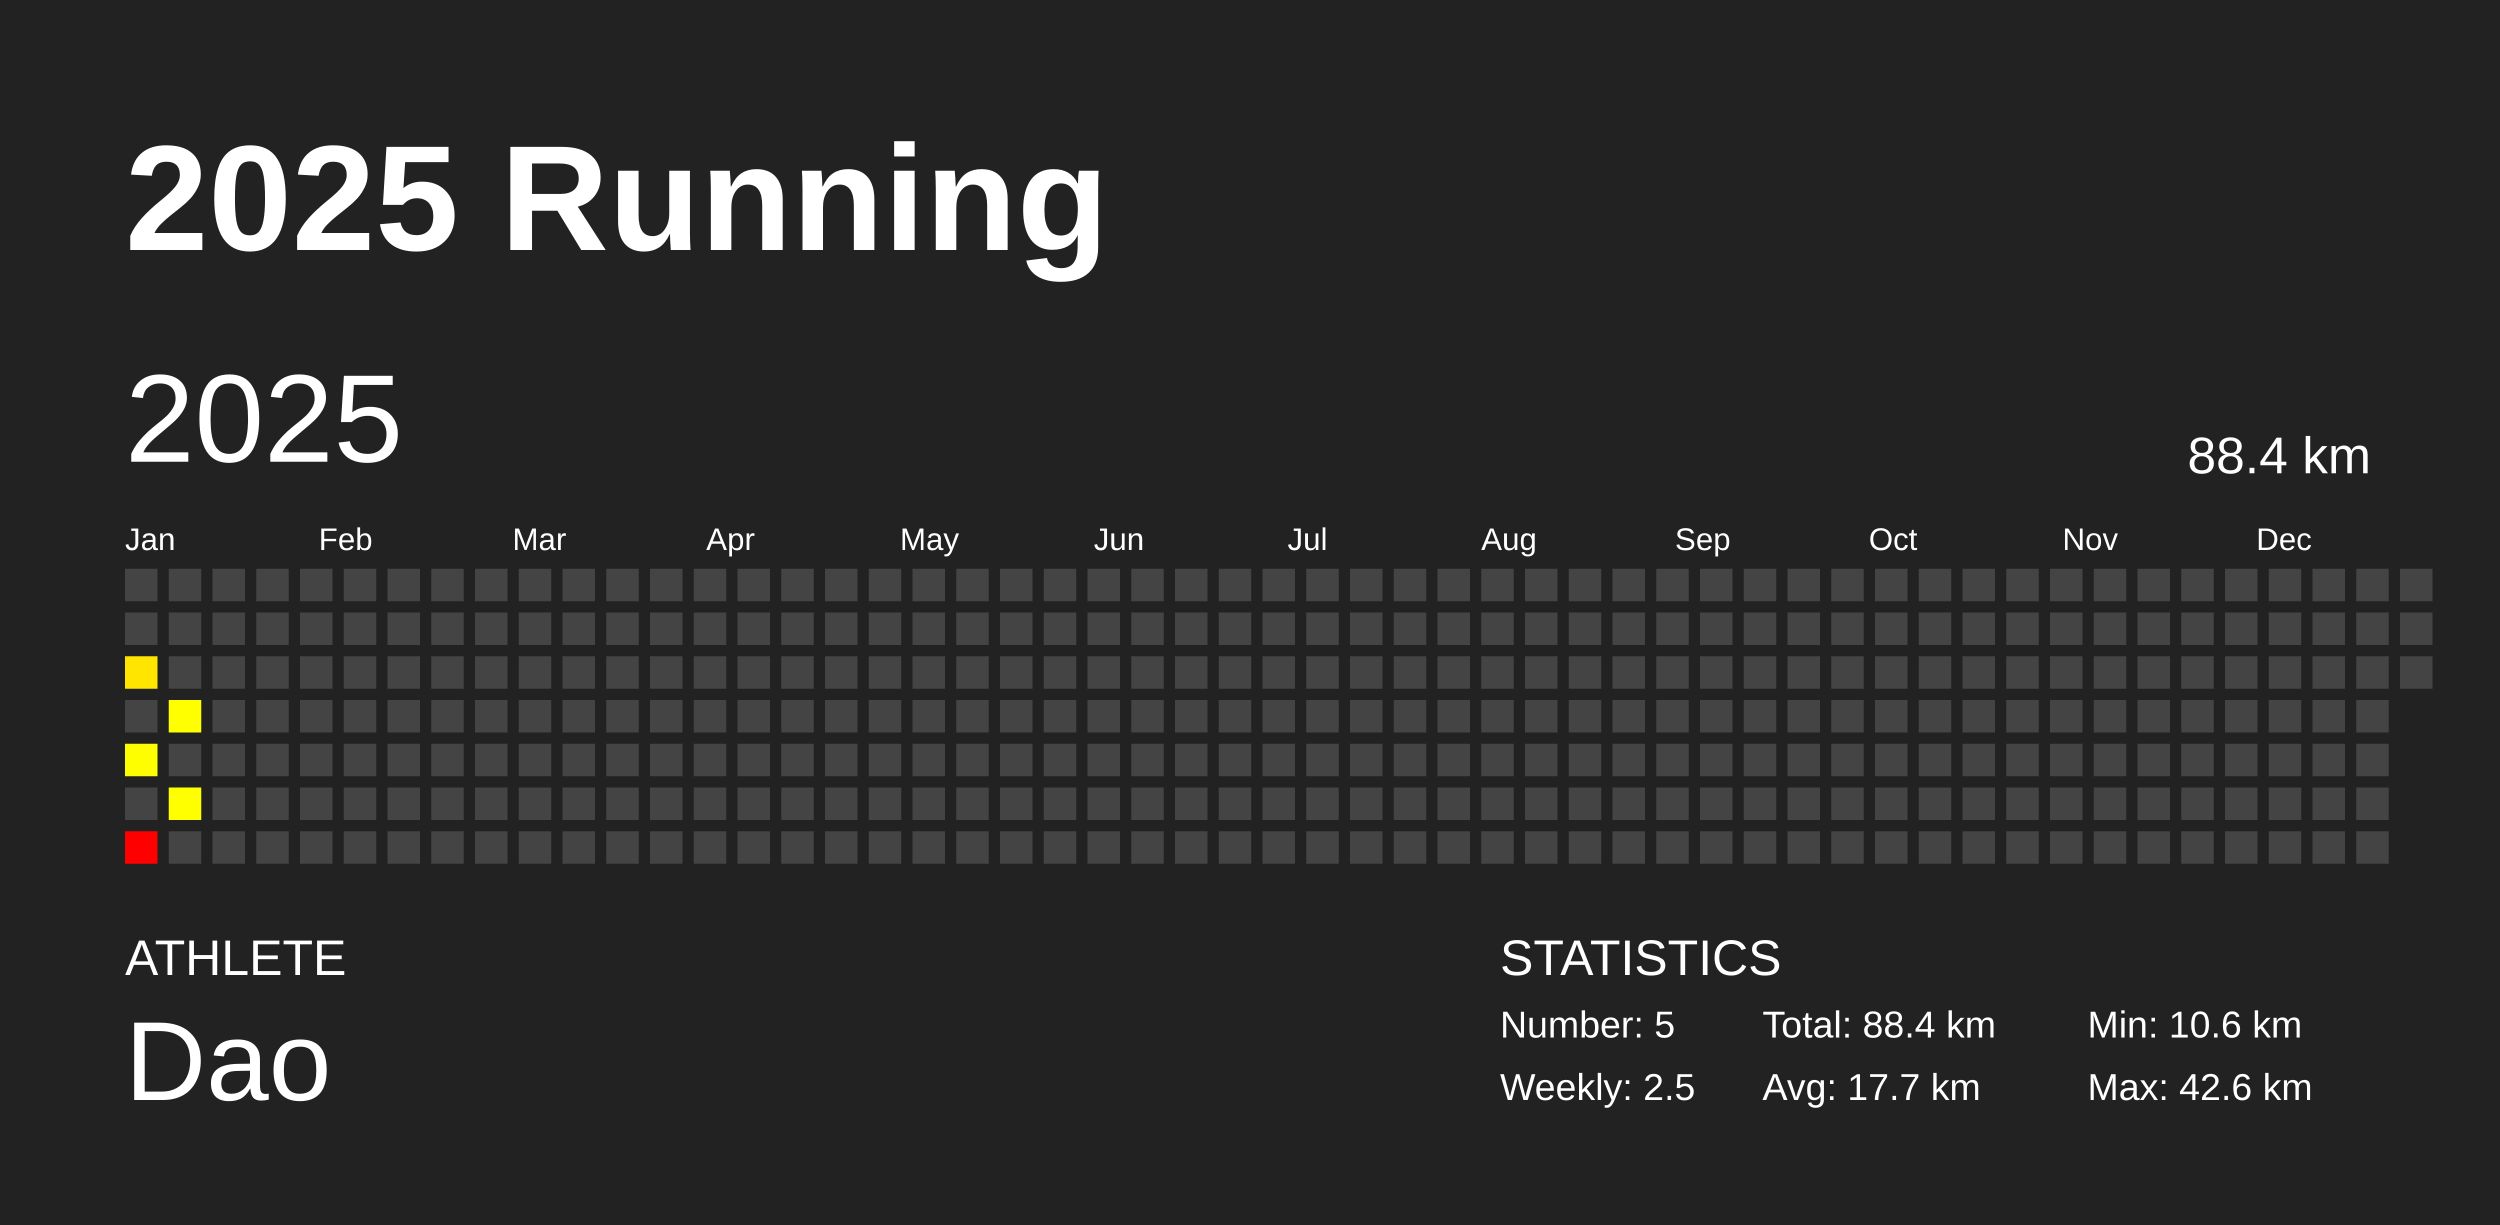
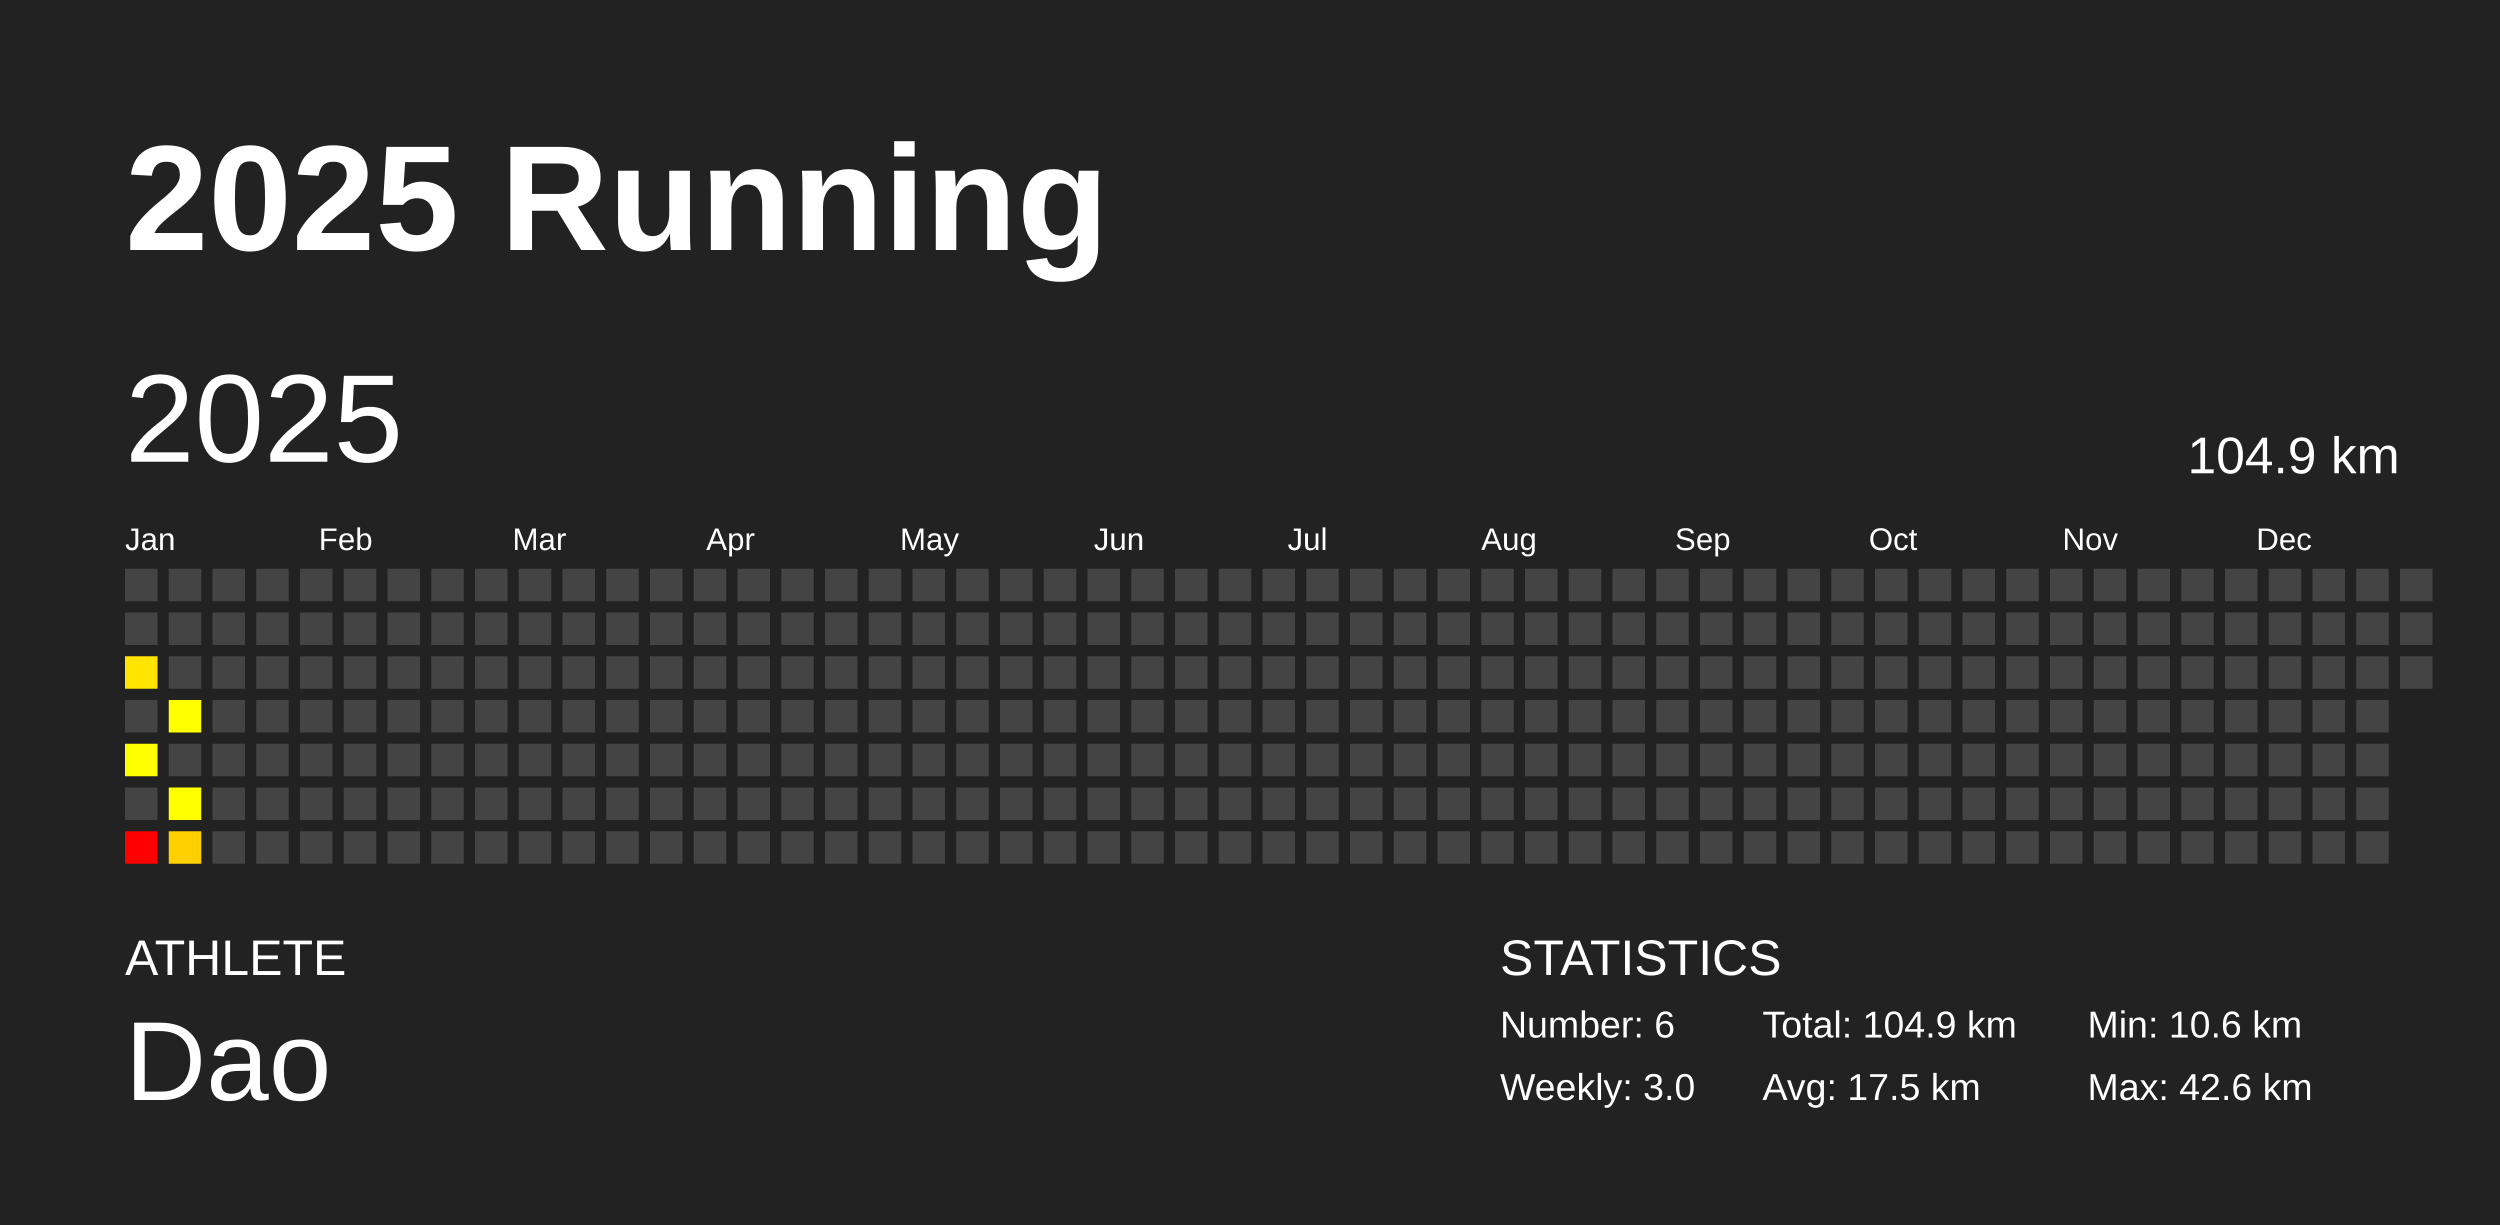
<svg xmlns="http://www.w3.org/2000/svg" baseProfile="full" height="98mm" version="1.1" viewBox="0,0,200,98" width="200mm">
  <defs />
  <rect fill="#222222" height="98" width="200" x="0" y="0" />
  <text fill="#FFFFFF" style="font-size:12px; font-family:Arial; font-weight:bold;" x="10" y="20">2025 Running</text>
  <text fill="#FFFFFF" style="font-size:4px; font-family:Arial" x="10" y="78">ATHLETE</text>
  <text fill="#FFFFFF" style="font-size:9px; font-family:Arial" x="10" y="88">Dao</text>
  <text fill="#FFFFFF" style="font-size:4px; font-family:Arial" x="120" y="78">STATISTICS</text>
-   <text fill="#FFFFFF" style="font-size:3px; font-family:Arial" x="120" y="83">Number: 5</text>
-   <text fill="#FFFFFF" style="font-size:3px; font-family:Arial" x="120" y="88">Weekly: 2.5</text>
-   <text fill="#FFFFFF" style="font-size:3px; font-family:Arial" x="141" y="83">Total: 88.4 km</text>
-   <text fill="#FFFFFF" style="font-size:3px; font-family:Arial" x="141" y="88">Avg: 17.7 km</text>
+   <text fill="#FFFFFF" style="font-size:3px; font-family:Arial" x="120" y="83">Number: 6</text>
+   <text fill="#FFFFFF" style="font-size:3px; font-family:Arial" x="120" y="88">Weekly: 3.0</text>
+   <text fill="#FFFFFF" style="font-size:3px; font-family:Arial" x="141" y="83">Total: 104.9 km</text>
+   <text fill="#FFFFFF" style="font-size:3px; font-family:Arial" x="141" y="88">Avg: 17.5 km</text>
  <text fill="#FFFFFF" style="font-size:3px; font-family:Arial" x="167" y="83">Min: 10.6 km</text>
  <text fill="#FFFFFF" style="font-size:3px; font-family:Arial" x="167" y="88">Max: 42.6 km</text>
  <text dominant-baseline="hanging" fill="#FFFFFF" style="font-size:10.0px; font-family:Arial;" x="10" y="30">2025</text>
-   <text dominant-baseline="hanging" fill="#FFFFFF" style="font-size:4.125px; font-family:Arial;" x="175" y="35">88.4 km</text>
+   <text dominant-baseline="hanging" fill="#FFFFFF" style="font-size:4.125px; font-family:Arial;" x="175" y="35">104.9 km</text>
  <text fill="#FFFFFF" style="font-size:2.5px; font-family:Arial" x="10.0" y="44">Jan</text>
  <text fill="#FFFFFF" style="font-size:2.5px; font-family:Arial" x="25.5" y="44">Feb</text>
  <text fill="#FFFFFF" style="font-size:2.5px; font-family:Arial" x="41.0" y="44">Mar</text>
  <text fill="#FFFFFF" style="font-size:2.5px; font-family:Arial" x="56.5" y="44">Apr</text>
  <text fill="#FFFFFF" style="font-size:2.5px; font-family:Arial" x="72.0" y="44">May</text>
  <text fill="#FFFFFF" style="font-size:2.5px; font-family:Arial" x="87.5" y="44">Jun</text>
  <text fill="#FFFFFF" style="font-size:2.5px; font-family:Arial" x="103.0" y="44">Jul</text>
  <text fill="#FFFFFF" style="font-size:2.5px; font-family:Arial" x="118.5" y="44">Aug</text>
  <text fill="#FFFFFF" style="font-size:2.5px; font-family:Arial" x="134.0" y="44">Sep</text>
  <text fill="#FFFFFF" style="font-size:2.5px; font-family:Arial" x="149.5" y="44">Oct</text>
  <text fill="#FFFFFF" style="font-size:2.5px; font-family:Arial" x="165.0" y="44">Nov</text>
  <text fill="#FFFFFF" style="font-size:2.5px; font-family:Arial" x="180.5" y="44">Dec</text>
  <rect fill="#444444" height="2.6" width="2.6" x="10.0" y="45.5" />
  <rect fill="#444444" height="2.6" width="2.6" x="10.0" y="49.0" />
  <rect fill="#ffe500" height="2.6" width="2.6" x="10.0" y="52.5" />
  <rect fill="#444444" height="2.6" width="2.6" x="10.0" y="56.0" />
  <rect fill="#fffe00" height="2.6" width="2.6" x="10.0" y="59.5" />
  <rect fill="#444444" height="2.6" width="2.6" x="10.0" y="63.0" />
  <rect fill="red" height="2.6" width="2.6" x="10.0" y="66.5" />
  <rect fill="#444444" height="2.6" width="2.6" x="13.5" y="45.5" />
  <rect fill="#444444" height="2.6" width="2.6" x="13.5" y="49.0" />
  <rect fill="#444444" height="2.6" width="2.6" x="13.5" y="52.5" />
  <rect fill="#ffff00" height="2.6" width="2.6" x="13.5" y="56.0" />
  <rect fill="#444444" height="2.6" width="2.6" x="13.5" y="59.5" />
  <rect fill="#ffff00" height="2.6" width="2.6" x="13.5" y="63.0" />
-   <rect fill="#444444" height="2.6" width="2.6" x="13.5" y="66.5" />
+   <rect fill="#ffd000" height="2.6" width="2.6" x="13.5" y="66.5" />
  <rect fill="#444444" height="2.6" width="2.6" x="17.0" y="45.5" />
  <rect fill="#444444" height="2.6" width="2.6" x="17.0" y="49.0" />
  <rect fill="#444444" height="2.6" width="2.6" x="17.0" y="52.5" />
  <rect fill="#444444" height="2.6" width="2.6" x="17.0" y="56.0" />
  <rect fill="#444444" height="2.6" width="2.6" x="17.0" y="59.5" />
  <rect fill="#444444" height="2.6" width="2.6" x="17.0" y="63.0" />
  <rect fill="#444444" height="2.6" width="2.6" x="17.0" y="66.5" />
  <rect fill="#444444" height="2.6" width="2.6" x="20.5" y="45.5" />
  <rect fill="#444444" height="2.6" width="2.6" x="20.5" y="49.0" />
  <rect fill="#444444" height="2.6" width="2.6" x="20.5" y="52.5" />
  <rect fill="#444444" height="2.6" width="2.6" x="20.5" y="56.0" />
  <rect fill="#444444" height="2.6" width="2.6" x="20.5" y="59.5" />
  <rect fill="#444444" height="2.6" width="2.6" x="20.5" y="63.0" />
  <rect fill="#444444" height="2.6" width="2.6" x="20.5" y="66.5" />
  <rect fill="#444444" height="2.6" width="2.6" x="24.0" y="45.5" />
  <rect fill="#444444" height="2.6" width="2.6" x="24.0" y="49.0" />
  <rect fill="#444444" height="2.6" width="2.6" x="24.0" y="52.5" />
  <rect fill="#444444" height="2.6" width="2.6" x="24.0" y="56.0" />
  <rect fill="#444444" height="2.6" width="2.6" x="24.0" y="59.5" />
  <rect fill="#444444" height="2.6" width="2.6" x="24.0" y="63.0" />
  <rect fill="#444444" height="2.6" width="2.6" x="24.0" y="66.5" />
  <rect fill="#444444" height="2.6" width="2.6" x="27.5" y="45.5" />
  <rect fill="#444444" height="2.6" width="2.6" x="27.5" y="49.0" />
  <rect fill="#444444" height="2.6" width="2.6" x="27.5" y="52.5" />
  <rect fill="#444444" height="2.6" width="2.6" x="27.5" y="56.0" />
  <rect fill="#444444" height="2.6" width="2.6" x="27.5" y="59.5" />
  <rect fill="#444444" height="2.6" width="2.6" x="27.5" y="63.0" />
  <rect fill="#444444" height="2.6" width="2.6" x="27.5" y="66.5" />
  <rect fill="#444444" height="2.6" width="2.6" x="31.0" y="45.5" />
  <rect fill="#444444" height="2.6" width="2.6" x="31.0" y="49.0" />
  <rect fill="#444444" height="2.6" width="2.6" x="31.0" y="52.5" />
  <rect fill="#444444" height="2.6" width="2.6" x="31.0" y="56.0" />
  <rect fill="#444444" height="2.6" width="2.6" x="31.0" y="59.5" />
  <rect fill="#444444" height="2.6" width="2.6" x="31.0" y="63.0" />
  <rect fill="#444444" height="2.6" width="2.6" x="31.0" y="66.5" />
  <rect fill="#444444" height="2.6" width="2.6" x="34.5" y="45.5" />
  <rect fill="#444444" height="2.6" width="2.6" x="34.5" y="49.0" />
  <rect fill="#444444" height="2.6" width="2.6" x="34.5" y="52.5" />
  <rect fill="#444444" height="2.6" width="2.6" x="34.5" y="56.0" />
  <rect fill="#444444" height="2.6" width="2.6" x="34.5" y="59.5" />
  <rect fill="#444444" height="2.6" width="2.6" x="34.5" y="63.0" />
  <rect fill="#444444" height="2.6" width="2.6" x="34.5" y="66.5" />
  <rect fill="#444444" height="2.6" width="2.6" x="38.0" y="45.5" />
  <rect fill="#444444" height="2.6" width="2.6" x="38.0" y="49.0" />
  <rect fill="#444444" height="2.6" width="2.6" x="38.0" y="52.5" />
  <rect fill="#444444" height="2.6" width="2.6" x="38.0" y="56.0" />
  <rect fill="#444444" height="2.6" width="2.6" x="38.0" y="59.5" />
  <rect fill="#444444" height="2.6" width="2.6" x="38.0" y="63.0" />
  <rect fill="#444444" height="2.6" width="2.6" x="38.0" y="66.5" />
  <rect fill="#444444" height="2.6" width="2.6" x="41.5" y="45.5" />
  <rect fill="#444444" height="2.6" width="2.6" x="41.5" y="49.0" />
  <rect fill="#444444" height="2.6" width="2.6" x="41.5" y="52.5" />
  <rect fill="#444444" height="2.6" width="2.6" x="41.5" y="56.0" />
  <rect fill="#444444" height="2.6" width="2.6" x="41.5" y="59.5" />
  <rect fill="#444444" height="2.6" width="2.6" x="41.5" y="63.0" />
  <rect fill="#444444" height="2.6" width="2.6" x="41.5" y="66.5" />
  <rect fill="#444444" height="2.6" width="2.6" x="45.0" y="45.5" />
  <rect fill="#444444" height="2.6" width="2.6" x="45.0" y="49.0" />
  <rect fill="#444444" height="2.6" width="2.6" x="45.0" y="52.5" />
  <rect fill="#444444" height="2.6" width="2.6" x="45.0" y="56.0" />
  <rect fill="#444444" height="2.6" width="2.6" x="45.0" y="59.5" />
  <rect fill="#444444" height="2.6" width="2.6" x="45.0" y="63.0" />
  <rect fill="#444444" height="2.6" width="2.6" x="45.0" y="66.5" />
  <rect fill="#444444" height="2.6" width="2.6" x="48.5" y="45.5" />
  <rect fill="#444444" height="2.6" width="2.6" x="48.5" y="49.0" />
  <rect fill="#444444" height="2.6" width="2.6" x="48.5" y="52.5" />
  <rect fill="#444444" height="2.6" width="2.6" x="48.5" y="56.0" />
  <rect fill="#444444" height="2.6" width="2.6" x="48.5" y="59.5" />
  <rect fill="#444444" height="2.6" width="2.6" x="48.5" y="63.0" />
  <rect fill="#444444" height="2.6" width="2.6" x="48.5" y="66.5" />
  <rect fill="#444444" height="2.6" width="2.6" x="52.0" y="45.5" />
  <rect fill="#444444" height="2.6" width="2.6" x="52.0" y="49.0" />
  <rect fill="#444444" height="2.6" width="2.6" x="52.0" y="52.5" />
  <rect fill="#444444" height="2.6" width="2.6" x="52.0" y="56.0" />
  <rect fill="#444444" height="2.6" width="2.6" x="52.0" y="59.5" />
  <rect fill="#444444" height="2.6" width="2.6" x="52.0" y="63.0" />
  <rect fill="#444444" height="2.6" width="2.6" x="52.0" y="66.5" />
  <rect fill="#444444" height="2.6" width="2.6" x="55.5" y="45.5" />
  <rect fill="#444444" height="2.6" width="2.6" x="55.5" y="49.0" />
  <rect fill="#444444" height="2.6" width="2.6" x="55.5" y="52.5" />
  <rect fill="#444444" height="2.6" width="2.6" x="55.5" y="56.0" />
  <rect fill="#444444" height="2.6" width="2.6" x="55.5" y="59.5" />
  <rect fill="#444444" height="2.6" width="2.6" x="55.5" y="63.0" />
  <rect fill="#444444" height="2.6" width="2.6" x="55.5" y="66.5" />
  <rect fill="#444444" height="2.6" width="2.6" x="59.0" y="45.5" />
  <rect fill="#444444" height="2.6" width="2.6" x="59.0" y="49.0" />
  <rect fill="#444444" height="2.6" width="2.6" x="59.0" y="52.5" />
  <rect fill="#444444" height="2.6" width="2.6" x="59.0" y="56.0" />
  <rect fill="#444444" height="2.6" width="2.6" x="59.0" y="59.5" />
  <rect fill="#444444" height="2.6" width="2.6" x="59.0" y="63.0" />
  <rect fill="#444444" height="2.6" width="2.6" x="59.0" y="66.5" />
  <rect fill="#444444" height="2.6" width="2.6" x="62.5" y="45.5" />
  <rect fill="#444444" height="2.6" width="2.6" x="62.5" y="49.0" />
  <rect fill="#444444" height="2.6" width="2.6" x="62.5" y="52.5" />
  <rect fill="#444444" height="2.6" width="2.6" x="62.5" y="56.0" />
  <rect fill="#444444" height="2.6" width="2.6" x="62.5" y="59.5" />
  <rect fill="#444444" height="2.6" width="2.6" x="62.5" y="63.0" />
  <rect fill="#444444" height="2.6" width="2.6" x="62.5" y="66.5" />
  <rect fill="#444444" height="2.6" width="2.6" x="66.0" y="45.5" />
  <rect fill="#444444" height="2.6" width="2.6" x="66.0" y="49.0" />
  <rect fill="#444444" height="2.6" width="2.6" x="66.0" y="52.5" />
  <rect fill="#444444" height="2.6" width="2.6" x="66.0" y="56.0" />
  <rect fill="#444444" height="2.6" width="2.6" x="66.0" y="59.5" />
  <rect fill="#444444" height="2.6" width="2.6" x="66.0" y="63.0" />
  <rect fill="#444444" height="2.6" width="2.6" x="66.0" y="66.5" />
  <rect fill="#444444" height="2.6" width="2.6" x="69.5" y="45.5" />
  <rect fill="#444444" height="2.6" width="2.6" x="69.5" y="49.0" />
  <rect fill="#444444" height="2.6" width="2.6" x="69.5" y="52.5" />
  <rect fill="#444444" height="2.6" width="2.6" x="69.5" y="56.0" />
  <rect fill="#444444" height="2.6" width="2.6" x="69.5" y="59.5" />
  <rect fill="#444444" height="2.6" width="2.6" x="69.5" y="63.0" />
  <rect fill="#444444" height="2.6" width="2.6" x="69.5" y="66.5" />
  <rect fill="#444444" height="2.6" width="2.6" x="73.0" y="45.5" />
  <rect fill="#444444" height="2.6" width="2.6" x="73.0" y="49.0" />
  <rect fill="#444444" height="2.6" width="2.6" x="73.0" y="52.5" />
  <rect fill="#444444" height="2.6" width="2.6" x="73.0" y="56.0" />
  <rect fill="#444444" height="2.6" width="2.6" x="73.0" y="59.5" />
  <rect fill="#444444" height="2.6" width="2.6" x="73.0" y="63.0" />
  <rect fill="#444444" height="2.6" width="2.6" x="73.0" y="66.5" />
  <rect fill="#444444" height="2.6" width="2.6" x="76.5" y="45.5" />
  <rect fill="#444444" height="2.6" width="2.6" x="76.5" y="49.0" />
  <rect fill="#444444" height="2.6" width="2.6" x="76.5" y="52.5" />
  <rect fill="#444444" height="2.6" width="2.6" x="76.5" y="56.0" />
  <rect fill="#444444" height="2.6" width="2.6" x="76.5" y="59.5" />
  <rect fill="#444444" height="2.6" width="2.6" x="76.5" y="63.0" />
  <rect fill="#444444" height="2.6" width="2.6" x="76.5" y="66.5" />
  <rect fill="#444444" height="2.6" width="2.6" x="80.0" y="45.5" />
  <rect fill="#444444" height="2.6" width="2.6" x="80.0" y="49.0" />
  <rect fill="#444444" height="2.6" width="2.6" x="80.0" y="52.5" />
  <rect fill="#444444" height="2.6" width="2.6" x="80.0" y="56.0" />
  <rect fill="#444444" height="2.6" width="2.6" x="80.0" y="59.5" />
  <rect fill="#444444" height="2.6" width="2.6" x="80.0" y="63.0" />
  <rect fill="#444444" height="2.6" width="2.6" x="80.0" y="66.5" />
  <rect fill="#444444" height="2.6" width="2.6" x="83.5" y="45.5" />
  <rect fill="#444444" height="2.6" width="2.6" x="83.5" y="49.0" />
  <rect fill="#444444" height="2.6" width="2.6" x="83.5" y="52.5" />
  <rect fill="#444444" height="2.6" width="2.6" x="83.5" y="56.0" />
  <rect fill="#444444" height="2.6" width="2.6" x="83.5" y="59.5" />
  <rect fill="#444444" height="2.6" width="2.6" x="83.5" y="63.0" />
  <rect fill="#444444" height="2.6" width="2.6" x="83.5" y="66.5" />
  <rect fill="#444444" height="2.6" width="2.6" x="87.0" y="45.5" />
  <rect fill="#444444" height="2.6" width="2.6" x="87.0" y="49.0" />
  <rect fill="#444444" height="2.6" width="2.6" x="87.0" y="52.5" />
  <rect fill="#444444" height="2.6" width="2.6" x="87.0" y="56.0" />
  <rect fill="#444444" height="2.6" width="2.6" x="87.0" y="59.5" />
  <rect fill="#444444" height="2.6" width="2.6" x="87.0" y="63.0" />
  <rect fill="#444444" height="2.6" width="2.6" x="87.0" y="66.5" />
  <rect fill="#444444" height="2.6" width="2.6" x="90.5" y="45.5" />
  <rect fill="#444444" height="2.6" width="2.6" x="90.5" y="49.0" />
  <rect fill="#444444" height="2.6" width="2.6" x="90.5" y="52.5" />
  <rect fill="#444444" height="2.6" width="2.6" x="90.5" y="56.0" />
  <rect fill="#444444" height="2.6" width="2.6" x="90.5" y="59.5" />
  <rect fill="#444444" height="2.6" width="2.6" x="90.5" y="63.0" />
  <rect fill="#444444" height="2.6" width="2.6" x="90.5" y="66.5" />
  <rect fill="#444444" height="2.6" width="2.6" x="94.0" y="45.5" />
  <rect fill="#444444" height="2.6" width="2.6" x="94.0" y="49.0" />
  <rect fill="#444444" height="2.6" width="2.6" x="94.0" y="52.5" />
  <rect fill="#444444" height="2.6" width="2.6" x="94.0" y="56.0" />
  <rect fill="#444444" height="2.6" width="2.6" x="94.0" y="59.5" />
  <rect fill="#444444" height="2.6" width="2.6" x="94.0" y="63.0" />
  <rect fill="#444444" height="2.6" width="2.6" x="94.0" y="66.5" />
  <rect fill="#444444" height="2.6" width="2.6" x="97.5" y="45.5" />
  <rect fill="#444444" height="2.6" width="2.6" x="97.5" y="49.0" />
  <rect fill="#444444" height="2.6" width="2.6" x="97.5" y="52.5" />
  <rect fill="#444444" height="2.6" width="2.6" x="97.5" y="56.0" />
  <rect fill="#444444" height="2.6" width="2.6" x="97.5" y="59.5" />
  <rect fill="#444444" height="2.6" width="2.6" x="97.5" y="63.0" />
  <rect fill="#444444" height="2.6" width="2.6" x="97.5" y="66.5" />
  <rect fill="#444444" height="2.6" width="2.6" x="101.0" y="45.5" />
  <rect fill="#444444" height="2.6" width="2.6" x="101.0" y="49.0" />
  <rect fill="#444444" height="2.6" width="2.6" x="101.0" y="52.5" />
  <rect fill="#444444" height="2.6" width="2.6" x="101.0" y="56.0" />
  <rect fill="#444444" height="2.6" width="2.6" x="101.0" y="59.5" />
  <rect fill="#444444" height="2.6" width="2.6" x="101.0" y="63.0" />
  <rect fill="#444444" height="2.6" width="2.6" x="101.0" y="66.5" />
  <rect fill="#444444" height="2.6" width="2.6" x="104.5" y="45.5" />
  <rect fill="#444444" height="2.6" width="2.6" x="104.5" y="49.0" />
  <rect fill="#444444" height="2.6" width="2.6" x="104.5" y="52.5" />
  <rect fill="#444444" height="2.6" width="2.6" x="104.5" y="56.0" />
  <rect fill="#444444" height="2.6" width="2.6" x="104.5" y="59.5" />
  <rect fill="#444444" height="2.6" width="2.6" x="104.5" y="63.0" />
  <rect fill="#444444" height="2.6" width="2.6" x="104.5" y="66.5" />
  <rect fill="#444444" height="2.6" width="2.6" x="108.0" y="45.5" />
  <rect fill="#444444" height="2.6" width="2.6" x="108.0" y="49.0" />
  <rect fill="#444444" height="2.6" width="2.6" x="108.0" y="52.5" />
  <rect fill="#444444" height="2.6" width="2.6" x="108.0" y="56.0" />
  <rect fill="#444444" height="2.6" width="2.6" x="108.0" y="59.5" />
  <rect fill="#444444" height="2.6" width="2.6" x="108.0" y="63.0" />
  <rect fill="#444444" height="2.6" width="2.6" x="108.0" y="66.5" />
  <rect fill="#444444" height="2.6" width="2.6" x="111.5" y="45.5" />
  <rect fill="#444444" height="2.6" width="2.6" x="111.5" y="49.0" />
  <rect fill="#444444" height="2.6" width="2.6" x="111.5" y="52.5" />
  <rect fill="#444444" height="2.6" width="2.6" x="111.5" y="56.0" />
  <rect fill="#444444" height="2.6" width="2.6" x="111.5" y="59.5" />
  <rect fill="#444444" height="2.6" width="2.6" x="111.5" y="63.0" />
  <rect fill="#444444" height="2.6" width="2.6" x="111.5" y="66.5" />
  <rect fill="#444444" height="2.6" width="2.6" x="115.0" y="45.5" />
  <rect fill="#444444" height="2.6" width="2.6" x="115.0" y="49.0" />
  <rect fill="#444444" height="2.6" width="2.6" x="115.0" y="52.5" />
  <rect fill="#444444" height="2.6" width="2.6" x="115.0" y="56.0" />
  <rect fill="#444444" height="2.6" width="2.6" x="115.0" y="59.5" />
  <rect fill="#444444" height="2.6" width="2.6" x="115.0" y="63.0" />
  <rect fill="#444444" height="2.6" width="2.6" x="115.0" y="66.5" />
  <rect fill="#444444" height="2.6" width="2.6" x="118.5" y="45.5" />
  <rect fill="#444444" height="2.6" width="2.6" x="118.5" y="49.0" />
  <rect fill="#444444" height="2.6" width="2.6" x="118.5" y="52.5" />
  <rect fill="#444444" height="2.6" width="2.6" x="118.5" y="56.0" />
  <rect fill="#444444" height="2.6" width="2.6" x="118.5" y="59.5" />
  <rect fill="#444444" height="2.6" width="2.6" x="118.5" y="63.0" />
  <rect fill="#444444" height="2.6" width="2.6" x="118.5" y="66.5" />
  <rect fill="#444444" height="2.6" width="2.6" x="122.0" y="45.5" />
  <rect fill="#444444" height="2.6" width="2.6" x="122.0" y="49.0" />
  <rect fill="#444444" height="2.6" width="2.6" x="122.0" y="52.5" />
  <rect fill="#444444" height="2.6" width="2.6" x="122.0" y="56.0" />
  <rect fill="#444444" height="2.6" width="2.6" x="122.0" y="59.5" />
  <rect fill="#444444" height="2.6" width="2.6" x="122.0" y="63.0" />
  <rect fill="#444444" height="2.6" width="2.6" x="122.0" y="66.5" />
  <rect fill="#444444" height="2.6" width="2.6" x="125.5" y="45.5" />
  <rect fill="#444444" height="2.6" width="2.6" x="125.5" y="49.0" />
  <rect fill="#444444" height="2.6" width="2.6" x="125.5" y="52.5" />
  <rect fill="#444444" height="2.6" width="2.6" x="125.5" y="56.0" />
  <rect fill="#444444" height="2.6" width="2.6" x="125.5" y="59.5" />
  <rect fill="#444444" height="2.6" width="2.6" x="125.5" y="63.0" />
  <rect fill="#444444" height="2.6" width="2.6" x="125.5" y="66.5" />
  <rect fill="#444444" height="2.6" width="2.6" x="129.0" y="45.5" />
  <rect fill="#444444" height="2.6" width="2.6" x="129.0" y="49.0" />
  <rect fill="#444444" height="2.6" width="2.6" x="129.0" y="52.5" />
  <rect fill="#444444" height="2.6" width="2.6" x="129.0" y="56.0" />
  <rect fill="#444444" height="2.6" width="2.6" x="129.0" y="59.5" />
  <rect fill="#444444" height="2.6" width="2.6" x="129.0" y="63.0" />
  <rect fill="#444444" height="2.6" width="2.6" x="129.0" y="66.5" />
  <rect fill="#444444" height="2.6" width="2.6" x="132.5" y="45.5" />
  <rect fill="#444444" height="2.6" width="2.6" x="132.5" y="49.0" />
  <rect fill="#444444" height="2.6" width="2.6" x="132.5" y="52.5" />
  <rect fill="#444444" height="2.6" width="2.6" x="132.5" y="56.0" />
  <rect fill="#444444" height="2.6" width="2.6" x="132.5" y="59.5" />
  <rect fill="#444444" height="2.6" width="2.6" x="132.5" y="63.0" />
  <rect fill="#444444" height="2.6" width="2.6" x="132.5" y="66.5" />
  <rect fill="#444444" height="2.6" width="2.6" x="136.0" y="45.5" />
  <rect fill="#444444" height="2.6" width="2.6" x="136.0" y="49.0" />
  <rect fill="#444444" height="2.6" width="2.6" x="136.0" y="52.5" />
  <rect fill="#444444" height="2.6" width="2.6" x="136.0" y="56.0" />
  <rect fill="#444444" height="2.6" width="2.6" x="136.0" y="59.5" />
  <rect fill="#444444" height="2.6" width="2.6" x="136.0" y="63.0" />
  <rect fill="#444444" height="2.6" width="2.6" x="136.0" y="66.5" />
  <rect fill="#444444" height="2.6" width="2.6" x="139.5" y="45.5" />
  <rect fill="#444444" height="2.6" width="2.6" x="139.5" y="49.0" />
  <rect fill="#444444" height="2.6" width="2.6" x="139.5" y="52.5" />
  <rect fill="#444444" height="2.6" width="2.6" x="139.5" y="56.0" />
  <rect fill="#444444" height="2.6" width="2.6" x="139.5" y="59.5" />
  <rect fill="#444444" height="2.6" width="2.6" x="139.5" y="63.0" />
  <rect fill="#444444" height="2.6" width="2.6" x="139.5" y="66.5" />
  <rect fill="#444444" height="2.6" width="2.6" x="143.0" y="45.5" />
  <rect fill="#444444" height="2.6" width="2.6" x="143.0" y="49.0" />
  <rect fill="#444444" height="2.6" width="2.6" x="143.0" y="52.5" />
  <rect fill="#444444" height="2.6" width="2.6" x="143.0" y="56.0" />
  <rect fill="#444444" height="2.6" width="2.6" x="143.0" y="59.5" />
  <rect fill="#444444" height="2.6" width="2.6" x="143.0" y="63.0" />
  <rect fill="#444444" height="2.6" width="2.6" x="143.0" y="66.5" />
  <rect fill="#444444" height="2.6" width="2.6" x="146.5" y="45.5" />
  <rect fill="#444444" height="2.6" width="2.6" x="146.5" y="49.0" />
  <rect fill="#444444" height="2.6" width="2.6" x="146.5" y="52.5" />
  <rect fill="#444444" height="2.6" width="2.6" x="146.5" y="56.0" />
  <rect fill="#444444" height="2.6" width="2.6" x="146.5" y="59.5" />
  <rect fill="#444444" height="2.6" width="2.6" x="146.5" y="63.0" />
  <rect fill="#444444" height="2.6" width="2.6" x="146.5" y="66.5" />
  <rect fill="#444444" height="2.6" width="2.6" x="150.0" y="45.5" />
  <rect fill="#444444" height="2.6" width="2.6" x="150.0" y="49.0" />
  <rect fill="#444444" height="2.6" width="2.6" x="150.0" y="52.5" />
  <rect fill="#444444" height="2.6" width="2.6" x="150.0" y="56.0" />
  <rect fill="#444444" height="2.6" width="2.6" x="150.0" y="59.5" />
  <rect fill="#444444" height="2.6" width="2.6" x="150.0" y="63.0" />
  <rect fill="#444444" height="2.6" width="2.6" x="150.0" y="66.5" />
  <rect fill="#444444" height="2.6" width="2.6" x="153.5" y="45.5" />
  <rect fill="#444444" height="2.6" width="2.6" x="153.5" y="49.0" />
  <rect fill="#444444" height="2.6" width="2.6" x="153.5" y="52.5" />
  <rect fill="#444444" height="2.6" width="2.6" x="153.5" y="56.0" />
  <rect fill="#444444" height="2.6" width="2.6" x="153.5" y="59.5" />
  <rect fill="#444444" height="2.6" width="2.6" x="153.5" y="63.0" />
  <rect fill="#444444" height="2.6" width="2.6" x="153.5" y="66.5" />
  <rect fill="#444444" height="2.6" width="2.6" x="157.0" y="45.5" />
  <rect fill="#444444" height="2.6" width="2.6" x="157.0" y="49.0" />
  <rect fill="#444444" height="2.6" width="2.6" x="157.0" y="52.5" />
  <rect fill="#444444" height="2.6" width="2.6" x="157.0" y="56.0" />
  <rect fill="#444444" height="2.6" width="2.6" x="157.0" y="59.5" />
  <rect fill="#444444" height="2.6" width="2.6" x="157.0" y="63.0" />
  <rect fill="#444444" height="2.6" width="2.6" x="157.0" y="66.5" />
  <rect fill="#444444" height="2.6" width="2.6" x="160.5" y="45.5" />
  <rect fill="#444444" height="2.6" width="2.6" x="160.5" y="49.0" />
  <rect fill="#444444" height="2.6" width="2.6" x="160.5" y="52.5" />
  <rect fill="#444444" height="2.6" width="2.6" x="160.5" y="56.0" />
  <rect fill="#444444" height="2.6" width="2.6" x="160.5" y="59.5" />
  <rect fill="#444444" height="2.6" width="2.6" x="160.5" y="63.0" />
  <rect fill="#444444" height="2.6" width="2.6" x="160.5" y="66.5" />
  <rect fill="#444444" height="2.6" width="2.6" x="164.0" y="45.5" />
  <rect fill="#444444" height="2.6" width="2.6" x="164.0" y="49.0" />
  <rect fill="#444444" height="2.6" width="2.6" x="164.0" y="52.5" />
  <rect fill="#444444" height="2.6" width="2.6" x="164.0" y="56.0" />
  <rect fill="#444444" height="2.6" width="2.6" x="164.0" y="59.5" />
  <rect fill="#444444" height="2.6" width="2.6" x="164.0" y="63.0" />
  <rect fill="#444444" height="2.6" width="2.6" x="164.0" y="66.5" />
  <rect fill="#444444" height="2.6" width="2.6" x="167.5" y="45.5" />
  <rect fill="#444444" height="2.6" width="2.6" x="167.5" y="49.0" />
  <rect fill="#444444" height="2.6" width="2.6" x="167.5" y="52.5" />
  <rect fill="#444444" height="2.6" width="2.6" x="167.5" y="56.0" />
  <rect fill="#444444" height="2.6" width="2.6" x="167.5" y="59.5" />
  <rect fill="#444444" height="2.6" width="2.6" x="167.5" y="63.0" />
  <rect fill="#444444" height="2.6" width="2.6" x="167.5" y="66.5" />
  <rect fill="#444444" height="2.6" width="2.6" x="171.0" y="45.5" />
  <rect fill="#444444" height="2.6" width="2.6" x="171.0" y="49.0" />
  <rect fill="#444444" height="2.6" width="2.6" x="171.0" y="52.5" />
  <rect fill="#444444" height="2.6" width="2.6" x="171.0" y="56.0" />
  <rect fill="#444444" height="2.6" width="2.6" x="171.0" y="59.5" />
  <rect fill="#444444" height="2.6" width="2.6" x="171.0" y="63.0" />
  <rect fill="#444444" height="2.6" width="2.6" x="171.0" y="66.5" />
  <rect fill="#444444" height="2.6" width="2.6" x="174.5" y="45.5" />
  <rect fill="#444444" height="2.6" width="2.6" x="174.5" y="49.0" />
  <rect fill="#444444" height="2.6" width="2.6" x="174.5" y="52.5" />
  <rect fill="#444444" height="2.6" width="2.6" x="174.5" y="56.0" />
  <rect fill="#444444" height="2.6" width="2.6" x="174.5" y="59.5" />
  <rect fill="#444444" height="2.6" width="2.6" x="174.5" y="63.0" />
  <rect fill="#444444" height="2.6" width="2.6" x="174.5" y="66.5" />
  <rect fill="#444444" height="2.6" width="2.6" x="178.0" y="45.5" />
  <rect fill="#444444" height="2.6" width="2.6" x="178.0" y="49.0" />
  <rect fill="#444444" height="2.6" width="2.6" x="178.0" y="52.5" />
  <rect fill="#444444" height="2.6" width="2.6" x="178.0" y="56.0" />
  <rect fill="#444444" height="2.6" width="2.6" x="178.0" y="59.5" />
  <rect fill="#444444" height="2.6" width="2.6" x="178.0" y="63.0" />
  <rect fill="#444444" height="2.6" width="2.6" x="178.0" y="66.5" />
  <rect fill="#444444" height="2.6" width="2.6" x="181.5" y="45.5" />
  <rect fill="#444444" height="2.6" width="2.6" x="181.5" y="49.0" />
  <rect fill="#444444" height="2.6" width="2.6" x="181.5" y="52.5" />
  <rect fill="#444444" height="2.6" width="2.6" x="181.5" y="56.0" />
  <rect fill="#444444" height="2.6" width="2.6" x="181.5" y="59.5" />
  <rect fill="#444444" height="2.6" width="2.6" x="181.5" y="63.0" />
  <rect fill="#444444" height="2.6" width="2.6" x="181.5" y="66.5" />
  <rect fill="#444444" height="2.6" width="2.6" x="185.0" y="45.5" />
  <rect fill="#444444" height="2.6" width="2.6" x="185.0" y="49.0" />
  <rect fill="#444444" height="2.6" width="2.6" x="185.0" y="52.5" />
  <rect fill="#444444" height="2.6" width="2.6" x="185.0" y="56.0" />
  <rect fill="#444444" height="2.6" width="2.6" x="185.0" y="59.5" />
  <rect fill="#444444" height="2.6" width="2.6" x="185.0" y="63.0" />
  <rect fill="#444444" height="2.6" width="2.6" x="185.0" y="66.5" />
  <rect fill="#444444" height="2.6" width="2.6" x="188.5" y="45.5" />
  <rect fill="#444444" height="2.6" width="2.6" x="188.5" y="49.0" />
  <rect fill="#444444" height="2.6" width="2.6" x="188.5" y="52.5" />
  <rect fill="#444444" height="2.6" width="2.6" x="188.5" y="56.0" />
  <rect fill="#444444" height="2.6" width="2.6" x="188.5" y="59.5" />
  <rect fill="#444444" height="2.6" width="2.6" x="188.5" y="63.0" />
  <rect fill="#444444" height="2.6" width="2.6" x="188.5" y="66.5" />
  <rect fill="#444444" height="2.6" width="2.6" x="192.0" y="45.5" />
  <rect fill="#444444" height="2.6" width="2.6" x="192.0" y="49.0" />
  <rect fill="#444444" height="2.6" width="2.6" x="192.0" y="52.5" />
</svg>
